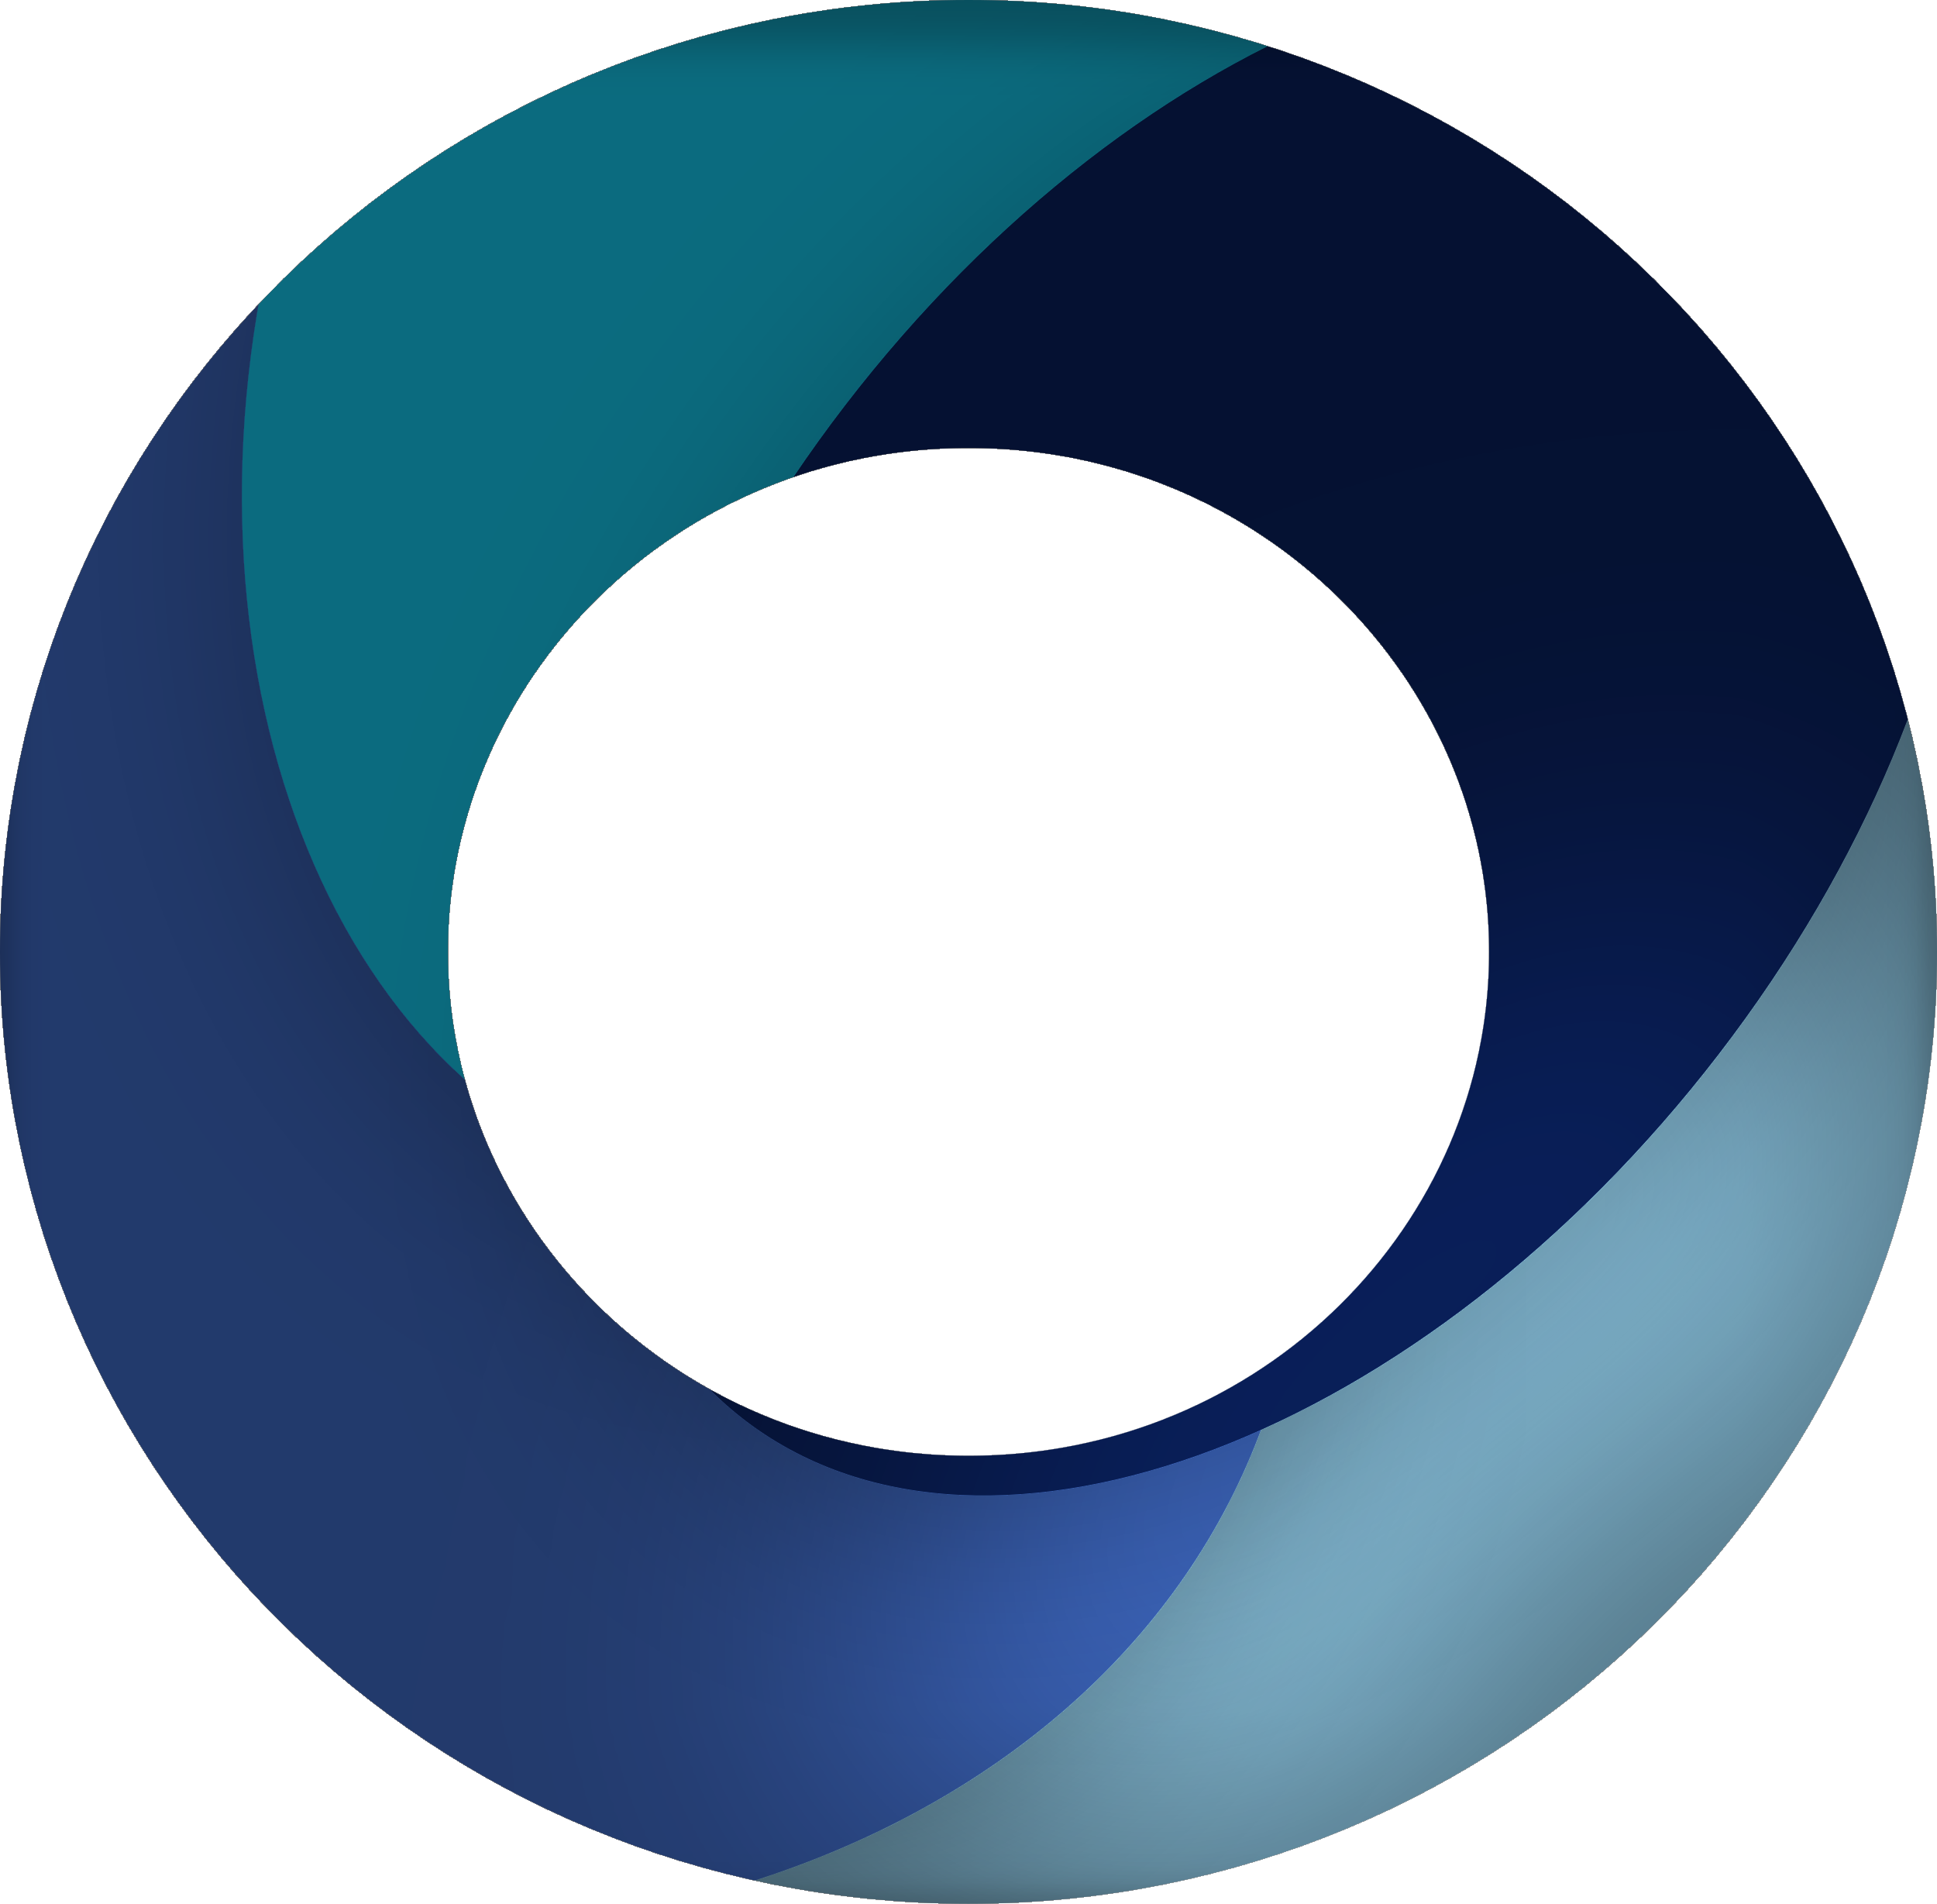
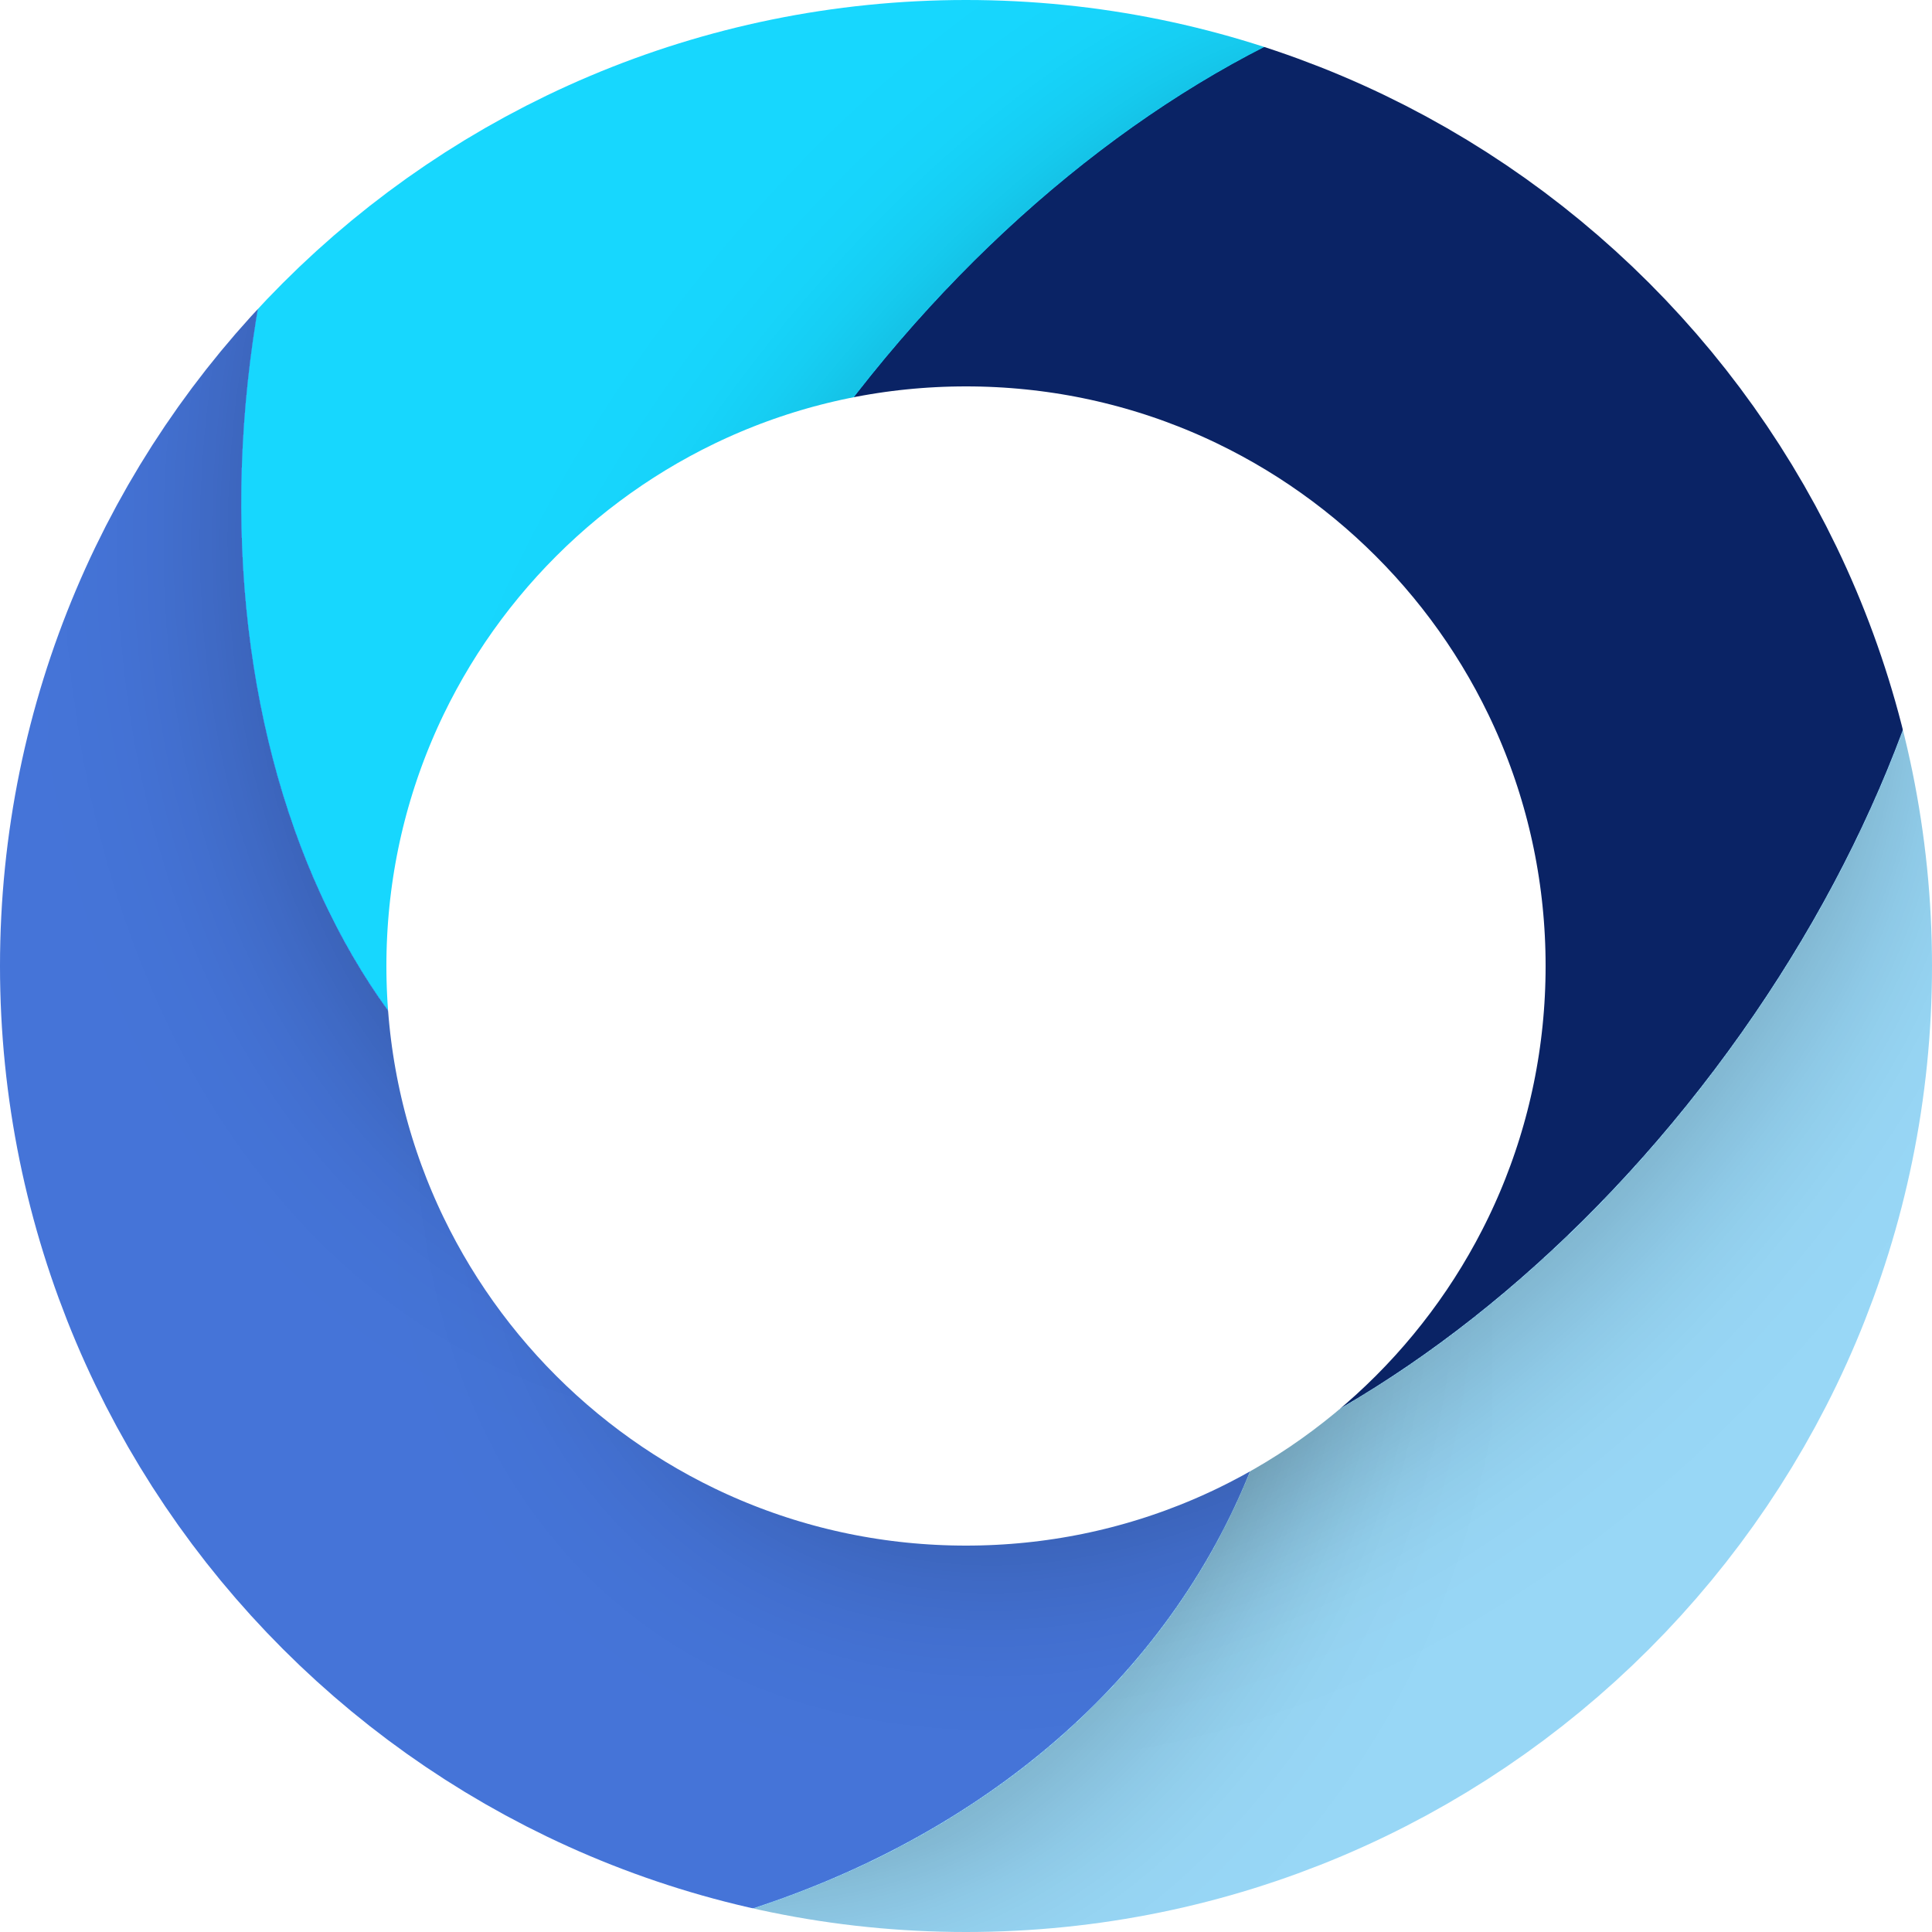
- <svg xmlns="http://www.w3.org/2000/svg" width="173" height="170" fill="none">
-   <g filter="url(#a)">
-     <mask id="b" width="173" height="170" x="0" y="0" maskUnits="userSpaceOnUse" style="mask-type:alpha">
-       <path stroke="#000" stroke-width="40" d="M86.5 20c37.058 0 66.5 29.43 66.5 65s-29.442 65-66.5 65S20 120.57 20 85s29.442-65 66.5-65Z" />
-     </mask>
-     <g filter="url(#c)" mask="url(#b)">
-       <g filter="url(#d)">
-         <ellipse cx="57.879" cy="96.662" fill="#98D7F6" rx="57.879" ry="96.662" transform="matrix(.80552 .59257 -.606 .79546 138.754 31.391)" />
-       </g>
-       <g filter="url(#e)">
-         <ellipse cx="73.901" cy="93.855" fill="#4574D8" rx="73.901" ry="93.855" transform="matrix(.32742 -.94488 .94832 .31731 -89.137 136.699)" />
-       </g>
-       <g filter="url(#f)">
-         <ellipse cx="54.08" cy="75.295" fill="#17D7FE" rx="54.08" ry="75.295" transform="matrix(.97426 .22545 -.23304 .97247 42.014 -52.7)" />
-       </g>
-       <g filter="url(#g)">
-         <ellipse cx="48.593" cy="78.121" fill="#0A2365" rx="48.593" ry="78.121" transform="matrix(.80287 .59615 -.60958 .79273 123.109 -25.741)" />
-       </g>
+ <svg xmlns="http://www.w3.org/2000/svg" width="200" height="200" viewBox="0 0 200 200" fill="none">
+   <mask id="mask0_203_250" style="mask-type:alpha" maskUnits="userSpaceOnUse" x="0" y="0" width="200" height="200">
+     <circle cx="100" cy="100" r="80" stroke="black" stroke-width="40" />
+   </mask>
+   <g mask="url(#mask0_203_250)">
+     <g filter="url(#filter0_d_203_250)">
+       <ellipse cx="146.587" cy="167.741" rx="67.329" ry="113" transform="rotate(36.8193 146.587 167.741)" fill="#98D7F6" />
+     </g>
+     <g filter="url(#filter1_d_203_250)">
+       <ellipse cx="27.819" cy="113.709" rx="86.782" ry="108.697" transform="rotate(-71.1958 27.819 113.709)" fill="#4574D8" />
+     </g>
+     <g filter="url(#filter2_d_203_250)">
+       <ellipse cx="89.196" cy="38.487" rx="62.576" ry="88.5" transform="rotate(13.2509 89.1958 38.4872)" fill="#17D7FE" />
+     </g>
+     <g filter="url(#filter3_d_203_250)">
+       <ellipse cx="132.373" cy="76.654" rx="56.531" ry="91.318" transform="rotate(37.0756 132.373 76.654)" fill="#0A2365" />
    </g>
  </g>
  <defs>
-     <filter id="a" width="253" height="250" x="0" y="0" color-interpolation-filters="sRGB" filterUnits="userSpaceOnUse">
+     <filter id="filter0_d_203_250" x="40.033" y="52.665" width="213.109" height="238.151" filterUnits="userSpaceOnUse" color-interpolation-filters="sRGB">
      <feFlood flood-opacity="0" result="BackgroundImageFix" />
-       <feBlend in="SourceGraphic" in2="BackgroundImageFix" result="shape" />
-       <feColorMatrix in="SourceAlpha" result="hardAlpha" values="0 0 0 0 0 0 0 0 0 0 0 0 0 0 0 0 0 0 127 0" />
-       <feOffset dx="80" dy="80" />
-       <feGaussianBlur stdDeviation="40" />
-       <feComposite in2="hardAlpha" k2="-1" k3="1" operator="arithmetic" />
-       <feColorMatrix values="0 0 0 0 0 0 0 0 0 0 0 0 0 0 0 0 0 0 0.5 0" />
-       <feBlend in2="shape" mode="multiply" result="effect1_innerShadow_195_42" />
-     </filter>
-     <filter id="c" width="269.862" height="272.321" x="-68.194" y="-41.528" color-interpolation-filters="sRGB" filterUnits="userSpaceOnUse">
-       <feFlood flood-opacity="0" result="BackgroundImageFix" />
-       <feBlend in="SourceGraphic" in2="BackgroundImageFix" result="shape" />
-       <feColorMatrix in="SourceAlpha" result="hardAlpha" values="0 0 0 0 0 0 0 0 0 0 0 0 0 0 0 0 0 0 127 0" />
-       <feOffset dy="4" />
-       <feGaussianBlur stdDeviation="2" />
-       <feComposite in2="hardAlpha" k2="-1" k3="1" operator="arithmetic" />
-       <feColorMatrix values="0 0 0 0 0 0 0 0 0 0 0 0 0 0 0 0 0 0 0.25 0" />
-       <feBlend in2="shape" result="effect1_innerShadow_195_42" />
-     </filter>
-     <filter id="d" width="189.739" height="208.428" x="31.929" y="42.365" color-interpolation-filters="sRGB" filterUnits="userSpaceOnUse">
-       <feFlood flood-opacity="0" result="BackgroundImageFix" />
-       <feColorMatrix in="SourceAlpha" result="hardAlpha" values="0 0 0 0 0 0 0 0 0 0 0 0 0 0 0 0 0 0 127 0" />
+       <feColorMatrix in="SourceAlpha" type="matrix" values="0 0 0 0 0 0 0 0 0 0 0 0 0 0 0 0 0 0 127 0" result="hardAlpha" />
      <feOffset dy="4" />
      <feGaussianBlur stdDeviation="10" />
      <feComposite in2="hardAlpha" operator="out" />
-       <feColorMatrix values="0 0 0 0 0 0 0 0 0 0 0 0 0 0 0 0 0 0 0.25 0" />
-       <feBlend in2="BackgroundImageFix" result="effect1_dropShadow_195_42" />
-       <feBlend in="SourceGraphic" in2="effect1_dropShadow_195_42" result="shape" />
+       <feColorMatrix type="matrix" values="0 0 0 0 0 0 0 0 0 0 0 0 0 0 0 0 0 0 0.25 0" />
+       <feBlend mode="normal" in2="BackgroundImageFix" result="effect1_dropShadow_203_250" />
+       <feBlend mode="normal" in="SourceGraphic" in2="effect1_dropShadow_203_250" result="shape" />
    </filter>
-     <filter id="e" width="224.515" height="191.865" x="-88.194" y="4.72" color-interpolation-filters="sRGB" filterUnits="userSpaceOnUse">
+     <filter id="filter1_d_203_250" x="-98.837" y="8.377" width="253.313" height="218.665" filterUnits="userSpaceOnUse" color-interpolation-filters="sRGB">
      <feFlood flood-opacity="0" result="BackgroundImageFix" />
-       <feColorMatrix in="SourceAlpha" result="hardAlpha" values="0 0 0 0 0 0 0 0 0 0 0 0 0 0 0 0 0 0 127 0" />
+       <feColorMatrix in="SourceAlpha" type="matrix" values="0 0 0 0 0 0 0 0 0 0 0 0 0 0 0 0 0 0 127 0" result="hardAlpha" />
      <feOffset dy="4" />
      <feGaussianBlur stdDeviation="10" />
      <feComposite in2="hardAlpha" operator="out" />
-       <feColorMatrix values="0 0 0 0 0 0 0 0 0 0 0 0 0 0 0 0 0 0 0.25 0" />
-       <feBlend in2="BackgroundImageFix" result="effect1_dropShadow_195_42" />
-       <feBlend in="SourceGraphic" in2="effect1_dropShadow_195_42" result="shape" />
+       <feColorMatrix type="matrix" values="0 0 0 0 0 0 0 0 0 0 0 0 0 0 0 0 0 0 0.25 0" />
+       <feBlend mode="normal" in2="BackgroundImageFix" result="effect1_dropShadow_203_250" />
+       <feBlend mode="normal" in="SourceGraphic" in2="effect1_dropShadow_203_250" result="shape" />
    </filter>
-     <filter id="f" width="151.095" height="188.484" x="1.607" y="-57.528" color-interpolation-filters="sRGB" filterUnits="userSpaceOnUse">
+     <filter id="filter2_d_203_250" x="4.979" y="-64.856" width="168.434" height="214.687" filterUnits="userSpaceOnUse" color-interpolation-filters="sRGB">
      <feFlood flood-opacity="0" result="BackgroundImageFix" />
-       <feColorMatrix in="SourceAlpha" result="hardAlpha" values="0 0 0 0 0 0 0 0 0 0 0 0 0 0 0 0 0 0 127 0" />
+       <feColorMatrix in="SourceAlpha" type="matrix" values="0 0 0 0 0 0 0 0 0 0 0 0 0 0 0 0 0 0 127 0" result="hardAlpha" />
      <feOffset dy="4" />
      <feGaussianBlur stdDeviation="10" />
      <feComposite in2="hardAlpha" operator="out" />
-       <feColorMatrix values="0 0 0 0 0 0 0 0 0 0 0 0 0 0 0 0 0 0 0.25 0" />
-       <feBlend in2="BackgroundImageFix" result="effect1_dropShadow_195_42" />
-       <feBlend in="SourceGraphic" in2="effect1_dropShadow_195_42" result="shape" />
+       <feColorMatrix type="matrix" values="0 0 0 0 0 0 0 0 0 0 0 0 0 0 0 0 0 0 0.25 0" />
+       <feBlend mode="normal" in2="BackgroundImageFix" result="effect1_dropShadow_203_250" />
+       <feBlend mode="normal" in="SourceGraphic" in2="effect1_dropShadow_203_250" result="shape" />
    </filter>
-     <filter id="g" width="163.126" height="176.771" x="32.94" y="-19.229" color-interpolation-filters="sRGB" filterUnits="userSpaceOnUse">
+     <filter id="filter3_d_203_250" x="41.202" y="-19.799" width="182.343" height="200.906" filterUnits="userSpaceOnUse" color-interpolation-filters="sRGB">
      <feFlood flood-opacity="0" result="BackgroundImageFix" />
-       <feColorMatrix in="SourceAlpha" result="hardAlpha" values="0 0 0 0 0 0 0 0 0 0 0 0 0 0 0 0 0 0 127 0" />
+       <feColorMatrix in="SourceAlpha" type="matrix" values="0 0 0 0 0 0 0 0 0 0 0 0 0 0 0 0 0 0 127 0" result="hardAlpha" />
      <feOffset dy="4" />
      <feGaussianBlur stdDeviation="10" />
      <feComposite in2="hardAlpha" operator="out" />
-       <feColorMatrix values="0 0 0 0 0 0 0 0 0 0 0 0 0 0 0 0 0 0 0.25 0" />
-       <feBlend in2="BackgroundImageFix" result="effect1_dropShadow_195_42" />
-       <feBlend in="SourceGraphic" in2="effect1_dropShadow_195_42" result="shape" />
+       <feColorMatrix type="matrix" values="0 0 0 0 0 0 0 0 0 0 0 0 0 0 0 0 0 0 0.25 0" />
+       <feBlend mode="normal" in2="BackgroundImageFix" result="effect1_dropShadow_203_250" />
+       <feBlend mode="normal" in="SourceGraphic" in2="effect1_dropShadow_203_250" result="shape" />
    </filter>
  </defs>
</svg>
